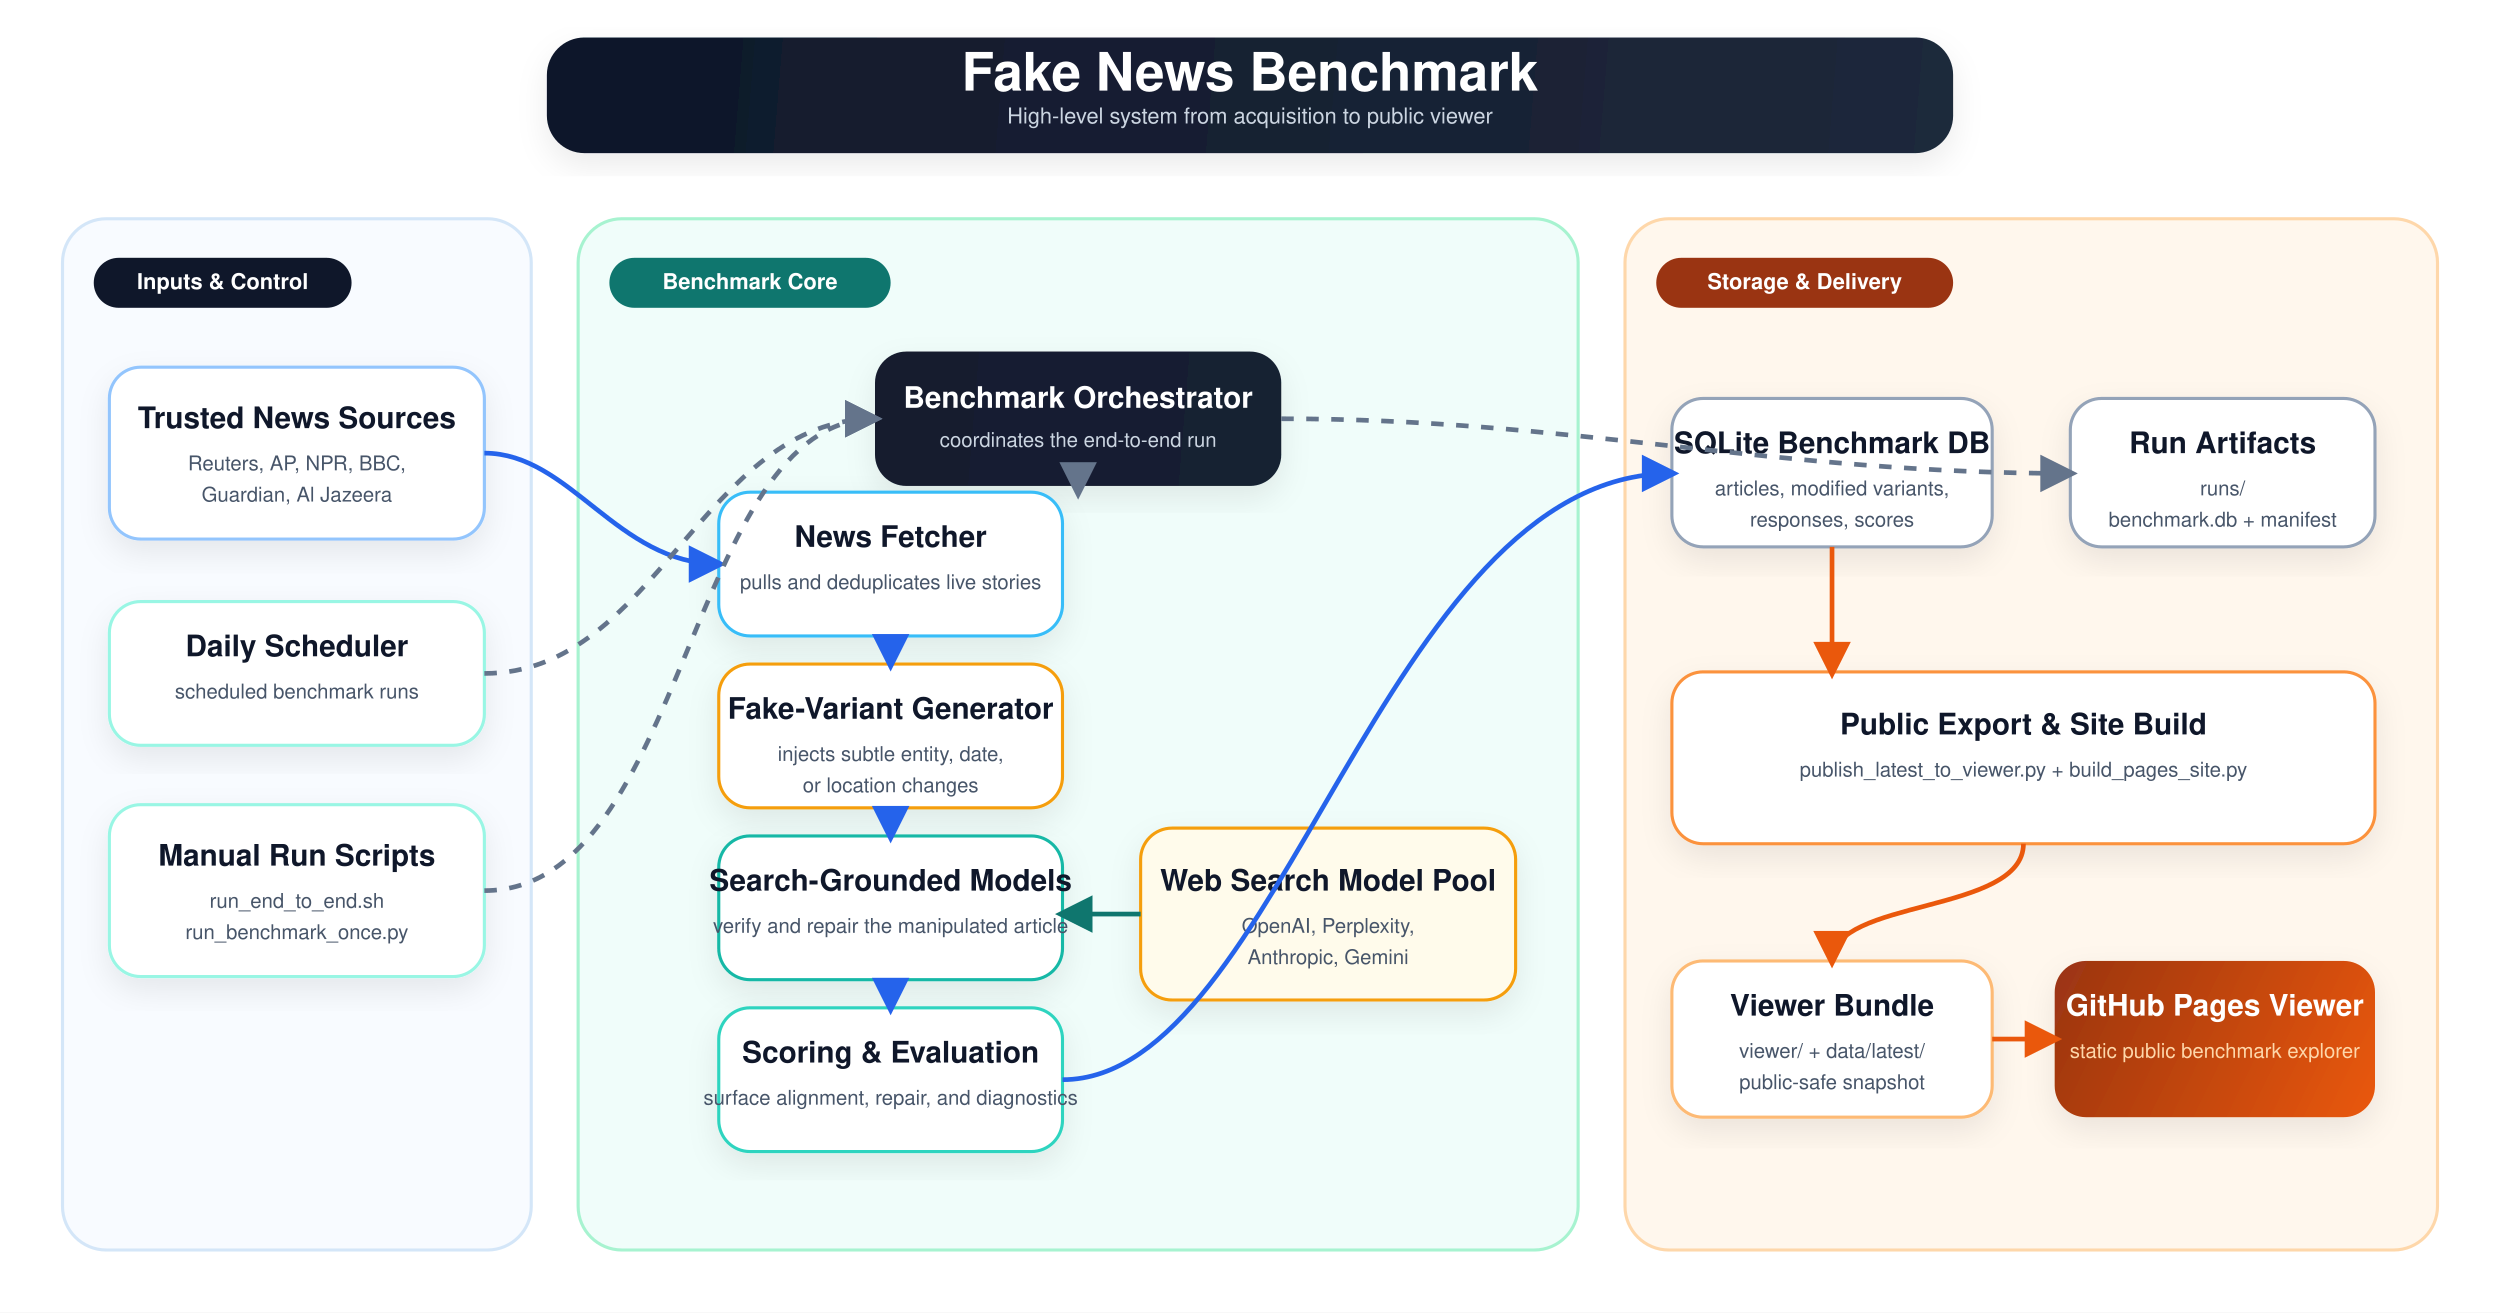
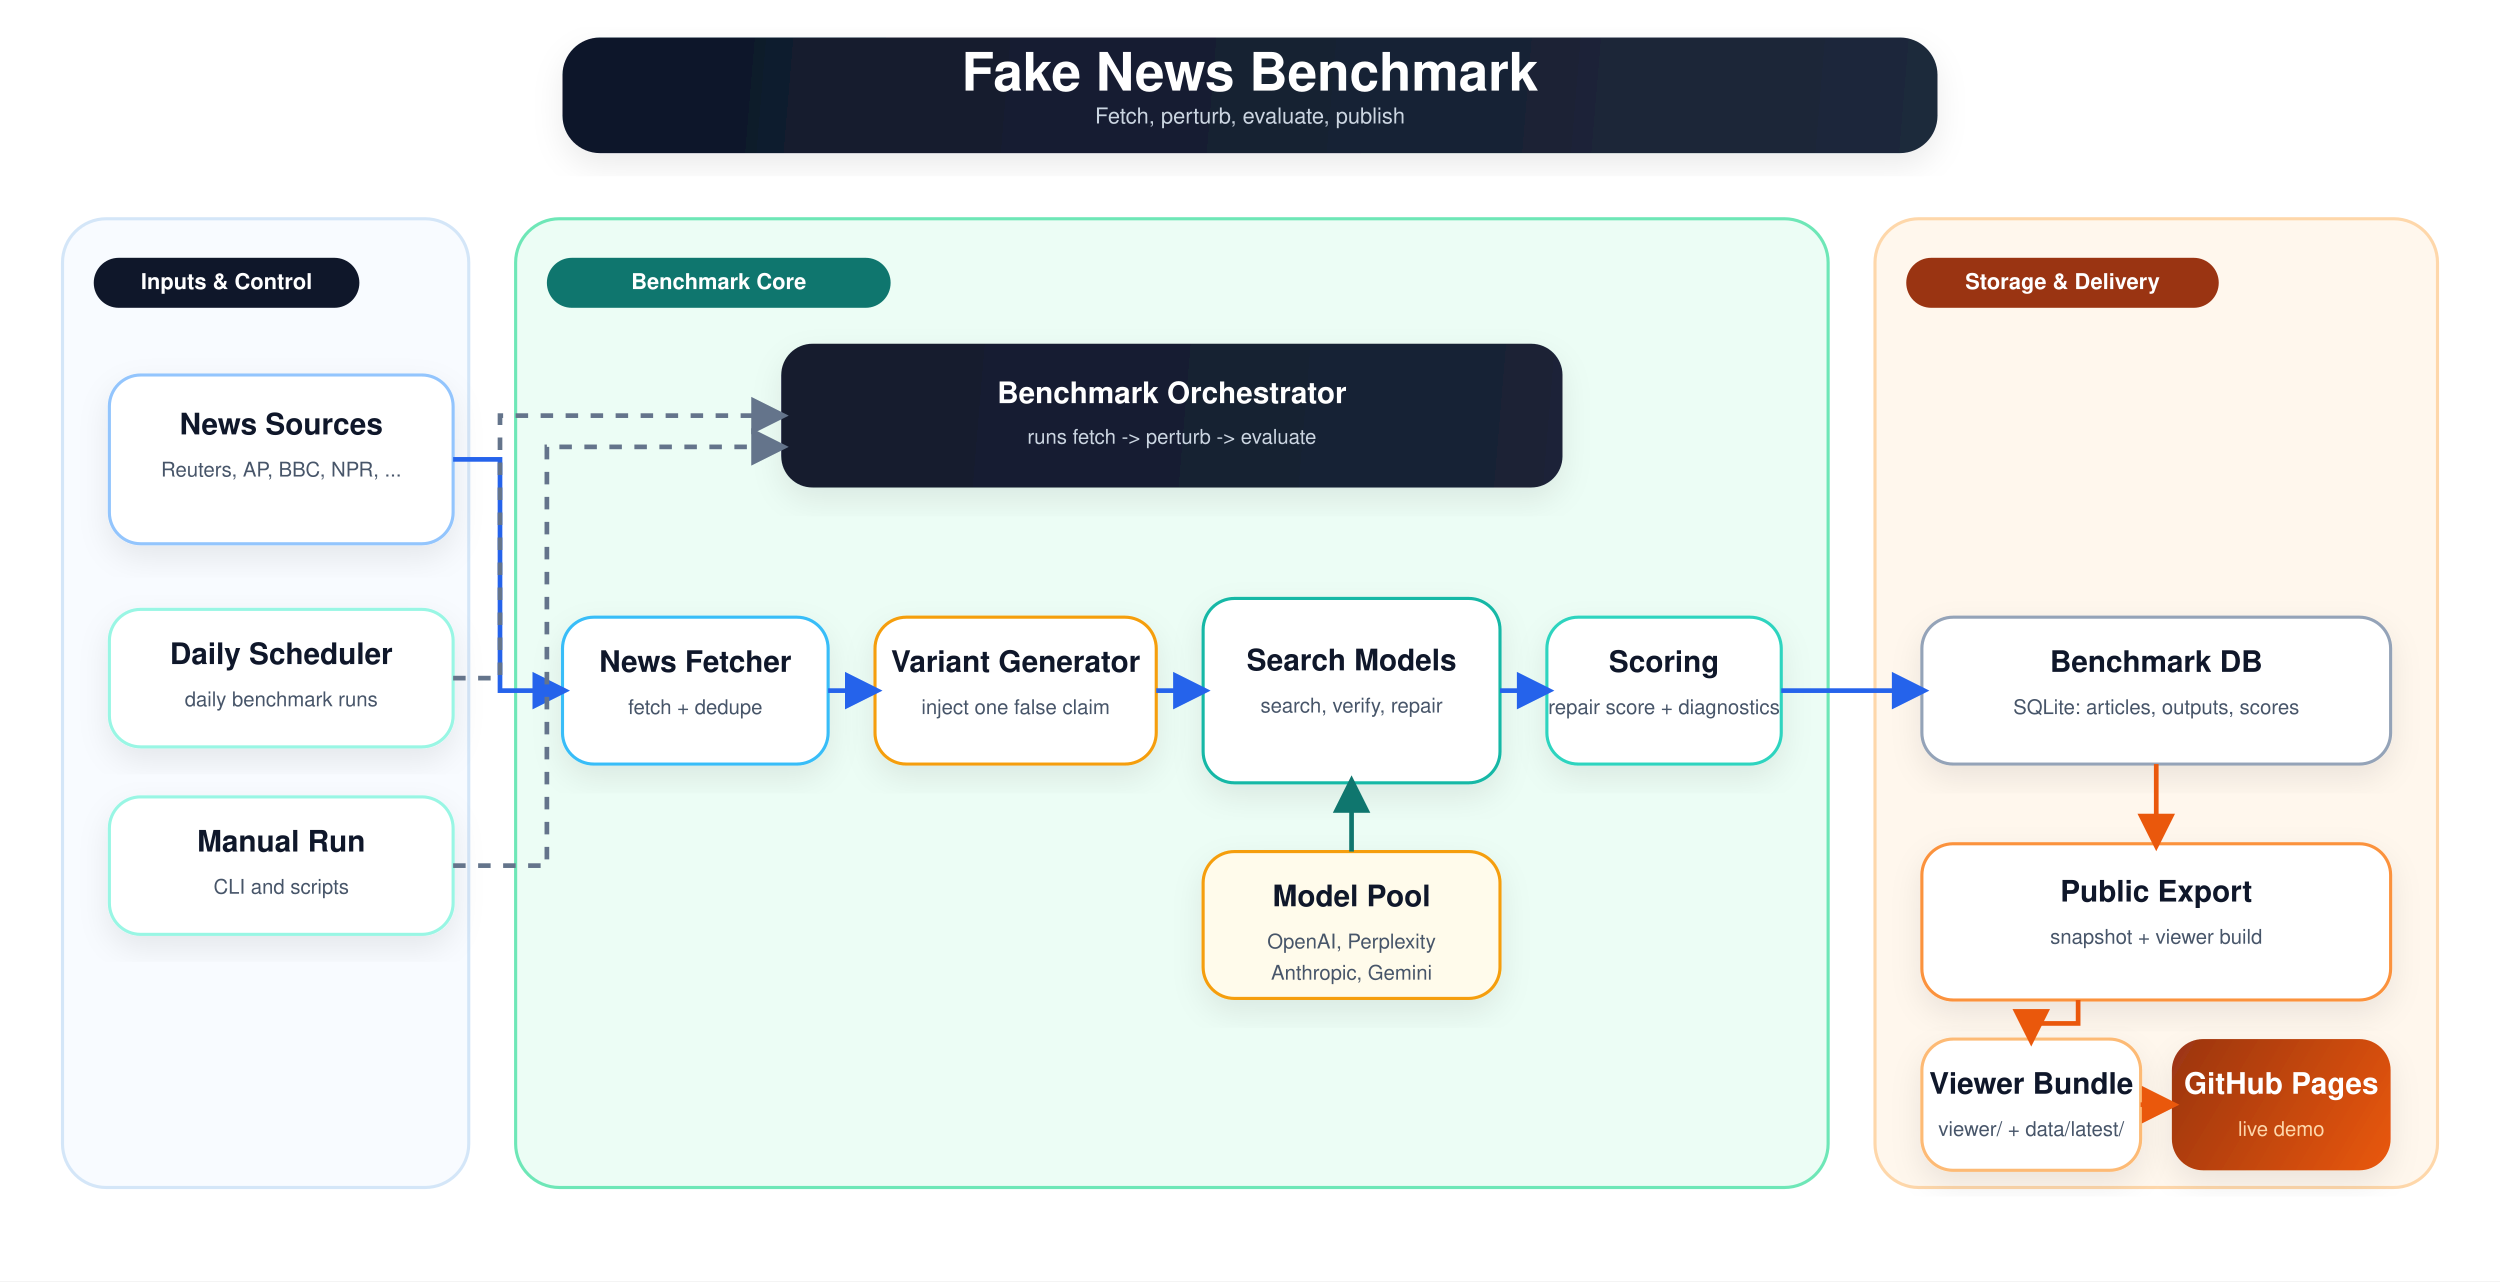
- <svg xmlns="http://www.w3.org/2000/svg" width="1600" height="840" viewBox="0 0 1600 840" fill="none">
+ <svg xmlns="http://www.w3.org/2000/svg" width="1600" height="820" viewBox="0 0 1600 820" fill="none">
  <defs>
-     <linearGradient id="titleGradient" x1="350" y1="24" x2="1250" y2="98" gradientUnits="userSpaceOnUse">
+     <linearGradient id="titleGradient" x1="360" y1="24" x2="1240" y2="98" gradientUnits="userSpaceOnUse">
      <stop stop-color="#0F172A" />
      <stop offset="1" stop-color="#1E293B" />
    </linearGradient>
-     <linearGradient id="pagesGradient" x1="1315" y1="615" x2="1520" y2="715" gradientUnits="userSpaceOnUse">
+     <linearGradient id="pagesGradient" x1="1390" y1="665" x2="1530" y2="749" gradientUnits="userSpaceOnUse">
      <stop stop-color="#9A3412" />
      <stop offset="1" stop-color="#EA580C" />
    </linearGradient>
    <filter id="shadow" x="-20%" y="-20%" width="140%" height="140%">
      <feDropShadow dx="0" dy="8" stdDeviation="10" flood-color="#0F172A" flood-opacity="0.08" />
    </filter>
    <marker id="arrowBlue" viewBox="0 0 10 10" refX="8" refY="5" markerWidth="8" markerHeight="8" orient="auto-start-reverse">
      <path d="M0 0L10 5L0 10V0Z" fill="#2563EB" />
    </marker>
    <marker id="arrowGray" viewBox="0 0 10 10" refX="8" refY="5" markerWidth="8" markerHeight="8" orient="auto-start-reverse">
      <path d="M0 0L10 5L0 10V0Z" fill="#64748B" />
    </marker>
    <marker id="arrowGreen" viewBox="0 0 10 10" refX="8" refY="5" markerWidth="8" markerHeight="8" orient="auto-start-reverse">
      <path d="M0 0L10 5L0 10V0Z" fill="#0F766E" />
    </marker>
    <marker id="arrowOrange" viewBox="0 0 10 10" refX="8" refY="5" markerWidth="8" markerHeight="8" orient="auto-start-reverse">
      <path d="M0 0L10 5L0 10V0Z" fill="#EA580C" />
    </marker>
    <style>
      .title {
        font-family: Helvetica;
        font-size: 34px;
        font-weight: 700;
        fill: #FFFFFF;
      }
      .subtitle {
        font-family: Helvetica;
        font-size: 14px;
        font-weight: 500;
        fill: #CBD5E1;
      }
      .pill {
        font-family: Helvetica;
        font-size: 14px;
        font-weight: 700;
        fill: #FFFFFF;
      }
      .card-title {
        font-family: Helvetica;
        font-size: 19px;
        font-weight: 700;
        fill: #0F172A;
      }
      .card-body {
        font-family: Helvetica;
        font-size: 13px;
        font-weight: 500;
        fill: #475569;
      }
      .dark-title {
        font-family: Helvetica;
        font-size: 19px;
        font-weight: 700;
        fill: #FFFFFF;
      }
      .dark-body {
        font-family: Helvetica;
        font-size: 13px;
        font-weight: 500;
        fill: #CBD5E1;
      }
      .pages-body {
        font-family: Helvetica;
        font-size: 13px;
        font-weight: 500;
        fill: #FED7AA;
      }
    </style>
  </defs>
-   <rect width="1600" height="840" fill="#FFFFFF" />
-   <rect x="350" y="24" width="900" height="74" rx="24" fill="url(#titleGradient)" filter="url(#shadow)" />
+   <rect width="1600" height="820" fill="#FFFFFF" />
+   <rect x="360" y="24" width="880" height="74" rx="24" fill="url(#titleGradient)" filter="url(#shadow)" />
  <text x="800" y="58" text-anchor="middle" class="title">Fake News Benchmark</text>
-   <text x="800" y="79" text-anchor="middle" class="subtitle">High-level system from acquisition to public viewer</text>
-   <rect x="40" y="140" width="300" height="660" rx="28" fill="#F8FBFF" stroke="#D4E6F8" stroke-width="2" />
-   <rect x="370" y="140" width="640" height="660" rx="28" fill="#F0FDFA" stroke="#A7F3D0" stroke-width="2" />
-   <rect x="1040" y="140" width="520" height="660" rx="28" fill="#FFF7ED" stroke="#FED7AA" stroke-width="2" />
-   <rect x="60" y="165" width="165" height="32" rx="16" fill="#0F172A" />
-   <rect x="390" y="165" width="180" height="32" rx="16" fill="#0F766E" />
-   <rect x="1060" y="165" width="190" height="32" rx="16" fill="#9A3412" />
-   <text x="142.5" y="185" text-anchor="middle" class="pill">Inputs &amp; Control</text>
-   <text x="480" y="185" text-anchor="middle" class="pill">Benchmark Core</text>
-   <text x="1155" y="185" text-anchor="middle" class="pill">Storage &amp; Delivery</text>
-   <rect x="70" y="235" width="240" height="110" rx="20" fill="#FFFFFF" stroke="#93C5FD" stroke-width="2" filter="url(#shadow)" />
-   <rect x="70" y="385" width="240" height="92" rx="20" fill="#FFFFFF" stroke="#99F6E4" stroke-width="2" filter="url(#shadow)" />
-   <rect x="70" y="515" width="240" height="110" rx="20" fill="#FFFFFF" stroke="#99F6E4" stroke-width="2" filter="url(#shadow)" />
-   <rect x="560" y="225" width="260" height="86" rx="20" fill="url(#titleGradient)" filter="url(#shadow)" />
-   <rect x="460" y="315" width="220" height="92" rx="20" fill="#FFFFFF" stroke="#38BDF8" stroke-width="2" filter="url(#shadow)" />
-   <rect x="460" y="425" width="220" height="92" rx="20" fill="#FFFFFF" stroke="#F59E0B" stroke-width="2" filter="url(#shadow)" />
-   <rect x="460" y="535" width="220" height="92" rx="20" fill="#FFFFFF" stroke="#14B8A6" stroke-width="2" filter="url(#shadow)" />
-   <rect x="460" y="645" width="220" height="92" rx="20" fill="#FFFFFF" stroke="#2DD4BF" stroke-width="2" filter="url(#shadow)" />
-   <rect x="730" y="530" width="240" height="110" rx="20" fill="#FFFBEB" stroke="#F59E0B" stroke-width="2" filter="url(#shadow)" />
-   <rect x="1070" y="255" width="205" height="95" rx="20" fill="#FFFFFF" stroke="#94A3B8" stroke-width="2" filter="url(#shadow)" />
-   <rect x="1325" y="255" width="195" height="95" rx="20" fill="#FFFFFF" stroke="#94A3B8" stroke-width="2" filter="url(#shadow)" />
-   <rect x="1070" y="430" width="450" height="110" rx="20" fill="#FFFFFF" stroke="#FB923C" stroke-width="2" filter="url(#shadow)" />
-   <rect x="1070" y="615" width="205" height="100" rx="20" fill="#FFFFFF" stroke="#FDBA74" stroke-width="2" filter="url(#shadow)" />
-   <rect x="1315" y="615" width="205" height="100" rx="20" fill="url(#pagesGradient)" filter="url(#shadow)" />
-   <text x="190" y="274" text-anchor="middle" class="card-title">Trusted News Sources</text>
-   <text x="190" y="301" text-anchor="middle" class="card-body">Reuters, AP, NPR, BBC,</text>
-   <text x="190" y="321" text-anchor="middle" class="card-body">Guardian, Al Jazeera</text>
-   <text x="190" y="420" text-anchor="middle" class="card-title">Daily Scheduler</text>
-   <text x="190" y="447" text-anchor="middle" class="card-body">scheduled benchmark runs</text>
-   <text x="190" y="554" text-anchor="middle" class="card-title">Manual Run Scripts</text>
-   <text x="190" y="581" text-anchor="middle" class="card-body">run_end_to_end.sh</text>
-   <text x="190" y="601" text-anchor="middle" class="card-body">run_benchmark_once.py</text>
-   <text x="690" y="261" text-anchor="middle" class="dark-title">Benchmark Orchestrator</text>
-   <text x="690" y="286" text-anchor="middle" class="dark-body">coordinates the end-to-end run</text>
-   <text x="570" y="350" text-anchor="middle" class="card-title">News Fetcher</text>
-   <text x="570" y="377" text-anchor="middle" class="card-body">pulls and deduplicates live stories</text>
-   <text x="570" y="460" text-anchor="middle" class="card-title">Fake-Variant Generator</text>
-   <text x="570" y="487" text-anchor="middle" class="card-body">injects subtle entity, date,</text>
-   <text x="570" y="507" text-anchor="middle" class="card-body">or location changes</text>
-   <text x="570" y="570" text-anchor="middle" class="card-title">Search-Grounded Models</text>
-   <text x="570" y="597" text-anchor="middle" class="card-body">verify and repair the manipulated article</text>
-   <text x="570" y="680" text-anchor="middle" class="card-title">Scoring &amp; Evaluation</text>
-   <text x="570" y="707" text-anchor="middle" class="card-body">surface alignment, repair, and diagnostics</text>
-   <text x="850" y="570" text-anchor="middle" class="card-title">Web Search Model Pool</text>
-   <text x="850" y="597" text-anchor="middle" class="card-body">OpenAI, Perplexity,</text>
-   <text x="850" y="617" text-anchor="middle" class="card-body">Anthropic, Gemini</text>
-   <text x="1172.5" y="290" text-anchor="middle" class="card-title">SQLite Benchmark DB</text>
-   <text x="1172.5" y="317" text-anchor="middle" class="card-body">articles, modified variants,</text>
-   <text x="1172.5" y="337" text-anchor="middle" class="card-body">responses, scores</text>
-   <text x="1422.5" y="290" text-anchor="middle" class="card-title">Run Artifacts</text>
-   <text x="1422.5" y="317" text-anchor="middle" class="card-body">runs/</text>
-   <text x="1422.5" y="337" text-anchor="middle" class="card-body">benchmark.db + manifest</text>
-   <text x="1295" y="470" text-anchor="middle" class="card-title">Public Export &amp; Site Build</text>
-   <text x="1295" y="497" text-anchor="middle" class="card-body">publish_latest_to_viewer.py + build_pages_site.py</text>
-   <text x="1172.5" y="650" text-anchor="middle" class="card-title">Viewer Bundle</text>
-   <text x="1172.5" y="677" text-anchor="middle" class="card-body">viewer/ + data/latest/</text>
-   <text x="1172.5" y="697" text-anchor="middle" class="card-body">public-safe snapshot</text>
-   <text x="1417.5" y="650" text-anchor="middle" class="dark-title">GitHub Pages Viewer</text>
-   <text x="1417.5" y="677" text-anchor="middle" class="pages-body">static public benchmark explorer</text>
-   <path d="M310 290C365 290 395 361 460 361" stroke="#2563EB" stroke-width="3" fill="none" marker-end="url(#arrowBlue)" />
-   <path d="M310 431C420 431 450 268 560 268" stroke="#64748B" stroke-width="3" stroke-dasharray="8 8" fill="none" marker-end="url(#arrowGray)" />
-   <path d="M310 570C440 570 440 268 560 268" stroke="#64748B" stroke-width="3" stroke-dasharray="8 8" fill="none" marker-end="url(#arrowGray)" />
-   <path d="M690 311V315" stroke="#64748B" stroke-width="3" stroke-dasharray="8 8" fill="none" marker-end="url(#arrowGray)" />
-   <path d="M570 407V425" stroke="#2563EB" stroke-width="3" fill="none" marker-end="url(#arrowBlue)" />
-   <path d="M570 517V535" stroke="#2563EB" stroke-width="3" fill="none" marker-end="url(#arrowBlue)" />
-   <path d="M730 585H680" stroke="#0F766E" stroke-width="3" fill="none" marker-end="url(#arrowGreen)" />
-   <path d="M570 627V645" stroke="#2563EB" stroke-width="3" fill="none" marker-end="url(#arrowBlue)" />
-   <path d="M680 691C820 691 885 303 1070 303" stroke="#2563EB" stroke-width="3" fill="none" marker-end="url(#arrowBlue)" />
-   <path d="M820 268C1005 268 1135 303 1325 303" stroke="#64748B" stroke-width="3" stroke-dasharray="8 8" fill="none" marker-end="url(#arrowGray)" />
-   <path d="M1172.5 350V430" stroke="#EA580C" stroke-width="3" fill="none" marker-end="url(#arrowOrange)" />
-   <path d="M1295 540C1295 585 1172.5 575 1172.5 615" stroke="#EA580C" stroke-width="3" fill="none" marker-end="url(#arrowOrange)" />
-   <path d="M1275 665H1315" stroke="#EA580C" stroke-width="3" fill="none" marker-end="url(#arrowOrange)" />
+   <text x="800" y="79" text-anchor="middle" class="subtitle">Fetch, perturb, evaluate, publish</text>
+   <rect x="40" y="140" width="260" height="620" rx="28" fill="#F8FBFF" stroke="#D4E6F8" stroke-width="2" />
+   <rect x="330" y="140" width="840" height="620" rx="28" fill="#ECFDF5" stroke="#6EE7B7" stroke-width="2" />
+   <rect x="1200" y="140" width="360" height="620" rx="28" fill="#FFF7ED" stroke="#FED7AA" stroke-width="2" />
+   <rect x="60" y="165" width="170" height="32" rx="16" fill="#0F172A" />
+   <rect x="350" y="165" width="220" height="32" rx="16" fill="#0F766E" />
+   <rect x="1220" y="165" width="200" height="32" rx="16" fill="#9A3412" />
+   <text x="145" y="185" text-anchor="middle" class="pill">Inputs &amp; Control</text>
+   <text x="460" y="185" text-anchor="middle" class="pill">Benchmark Core</text>
+   <text x="1320" y="185" text-anchor="middle" class="pill">Storage &amp; Delivery</text>
+   <rect x="70" y="240" width="220" height="108" rx="20" fill="#FFFFFF" stroke="#93C5FD" stroke-width="2" filter="url(#shadow)" />
+   <rect x="70" y="390" width="220" height="88" rx="20" fill="#FFFFFF" stroke="#99F6E4" stroke-width="2" filter="url(#shadow)" />
+   <rect x="70" y="510" width="220" height="88" rx="20" fill="#FFFFFF" stroke="#99F6E4" stroke-width="2" filter="url(#shadow)" />
+   <rect x="500" y="220" width="500" height="92" rx="20" fill="url(#titleGradient)" filter="url(#shadow)" />
+   <rect x="360" y="395" width="170" height="94" rx="20" fill="#FFFFFF" stroke="#38BDF8" stroke-width="2" filter="url(#shadow)" />
+   <rect x="560" y="395" width="180" height="94" rx="20" fill="#FFFFFF" stroke="#F59E0B" stroke-width="2" filter="url(#shadow)" />
+   <rect x="770" y="383" width="190" height="118" rx="20" fill="#FFFFFF" stroke="#14B8A6" stroke-width="2" filter="url(#shadow)" />
+   <rect x="990" y="395" width="150" height="94" rx="20" fill="#FFFFFF" stroke="#2DD4BF" stroke-width="2" filter="url(#shadow)" />
+   <rect x="770" y="545" width="190" height="94" rx="20" fill="#FFFBEB" stroke="#F59E0B" stroke-width="2" filter="url(#shadow)" />
+   <rect x="1230" y="395" width="300" height="94" rx="20" fill="#FFFFFF" stroke="#94A3B8" stroke-width="2" filter="url(#shadow)" />
+   <rect x="1230" y="540" width="300" height="100" rx="20" fill="#FFFFFF" stroke="#FB923C" stroke-width="2" filter="url(#shadow)" />
+   <rect x="1230" y="665" width="140" height="84" rx="20" fill="#FFFFFF" stroke="#FDBA74" stroke-width="2" filter="url(#shadow)" />
+   <rect x="1390" y="665" width="140" height="84" rx="20" fill="url(#pagesGradient)" filter="url(#shadow)" />
+   <text x="180" y="278" text-anchor="middle" class="card-title">News Sources</text>
+   <text x="180" y="305" text-anchor="middle" class="card-body">Reuters, AP, BBC, NPR, ...</text>
+   <text x="180" y="425" text-anchor="middle" class="card-title">Daily Scheduler</text>
+   <text x="180" y="452" text-anchor="middle" class="card-body">daily benchmark runs</text>
+   <text x="180" y="545" text-anchor="middle" class="card-title">Manual Run</text>
+   <text x="180" y="572" text-anchor="middle" class="card-body">CLI and scripts</text>
+   <text x="750" y="258" text-anchor="middle" class="dark-title">Benchmark Orchestrator</text>
+   <text x="750" y="284" text-anchor="middle" class="dark-body">runs fetch -&gt; perturb -&gt; evaluate</text>
+   <text x="445" y="430" text-anchor="middle" class="card-title">News Fetcher</text>
+   <text x="445" y="457" text-anchor="middle" class="card-body">fetch + dedupe</text>
+   <text x="650" y="430" text-anchor="middle" class="card-title">Variant Generator</text>
+   <text x="650" y="457" text-anchor="middle" class="card-body">inject one false claim</text>
+   <text x="865" y="429" text-anchor="middle" class="card-title">Search Models</text>
+   <text x="865" y="456" text-anchor="middle" class="card-body">search, verify, repair</text>
+   <text x="1065" y="430" text-anchor="middle" class="card-title">Scoring</text>
+   <text x="1065" y="457" text-anchor="middle" class="card-body">repair score + diagnostics</text>
+   <text x="865" y="580" text-anchor="middle" class="card-title">Model Pool</text>
+   <text x="865" y="607" text-anchor="middle" class="card-body">OpenAI, Perplexity</text>
+   <text x="865" y="627" text-anchor="middle" class="card-body">Anthropic, Gemini</text>
+   <text x="1380" y="430" text-anchor="middle" class="card-title">Benchmark DB</text>
+   <text x="1380" y="457" text-anchor="middle" class="card-body">SQLite: articles, outputs, scores</text>
+   <text x="1380" y="577" text-anchor="middle" class="card-title">Public Export</text>
+   <text x="1380" y="604" text-anchor="middle" class="card-body">snapshot + viewer build</text>
+   <text x="1300" y="700" text-anchor="middle" class="card-title">Viewer Bundle</text>
+   <text x="1300" y="727" text-anchor="middle" class="card-body">viewer/ + data/latest/</text>
+   <text x="1460" y="700" text-anchor="middle" class="dark-title">GitHub Pages</text>
+   <text x="1460" y="727" text-anchor="middle" class="pages-body">live demo</text>
+   <path d="M290 294H320V442H360" stroke="#2563EB" stroke-width="3" fill="none" marker-end="url(#arrowBlue)" />
+   <path d="M290 434H320V266H500" stroke="#64748B" stroke-width="3" stroke-dasharray="8 8" fill="none" marker-end="url(#arrowGray)" />
+   <path d="M290 554H350V286H500" stroke="#64748B" stroke-width="3" stroke-dasharray="8 8" fill="none" marker-end="url(#arrowGray)" />
+   <path d="M530 442H560" stroke="#2563EB" stroke-width="3" fill="none" marker-end="url(#arrowBlue)" />
+   <path d="M740 442H770" stroke="#2563EB" stroke-width="3" fill="none" marker-end="url(#arrowBlue)" />
+   <path d="M865 545V501" stroke="#0F766E" stroke-width="3" fill="none" marker-end="url(#arrowGreen)" />
+   <path d="M960 442H990" stroke="#2563EB" stroke-width="3" fill="none" marker-end="url(#arrowBlue)" />
+   <path d="M1140 442H1230" stroke="#2563EB" stroke-width="3" fill="none" marker-end="url(#arrowBlue)" />
+   <path d="M1380 489V540" stroke="#EA580C" stroke-width="3" fill="none" marker-end="url(#arrowOrange)" />
+   <path d="M1330 640V655H1300V665" stroke="#EA580C" stroke-width="3" fill="none" marker-end="url(#arrowOrange)" />
+   <path d="M1370 707H1390" stroke="#EA580C" stroke-width="3" fill="none" marker-end="url(#arrowOrange)" />
</svg>
